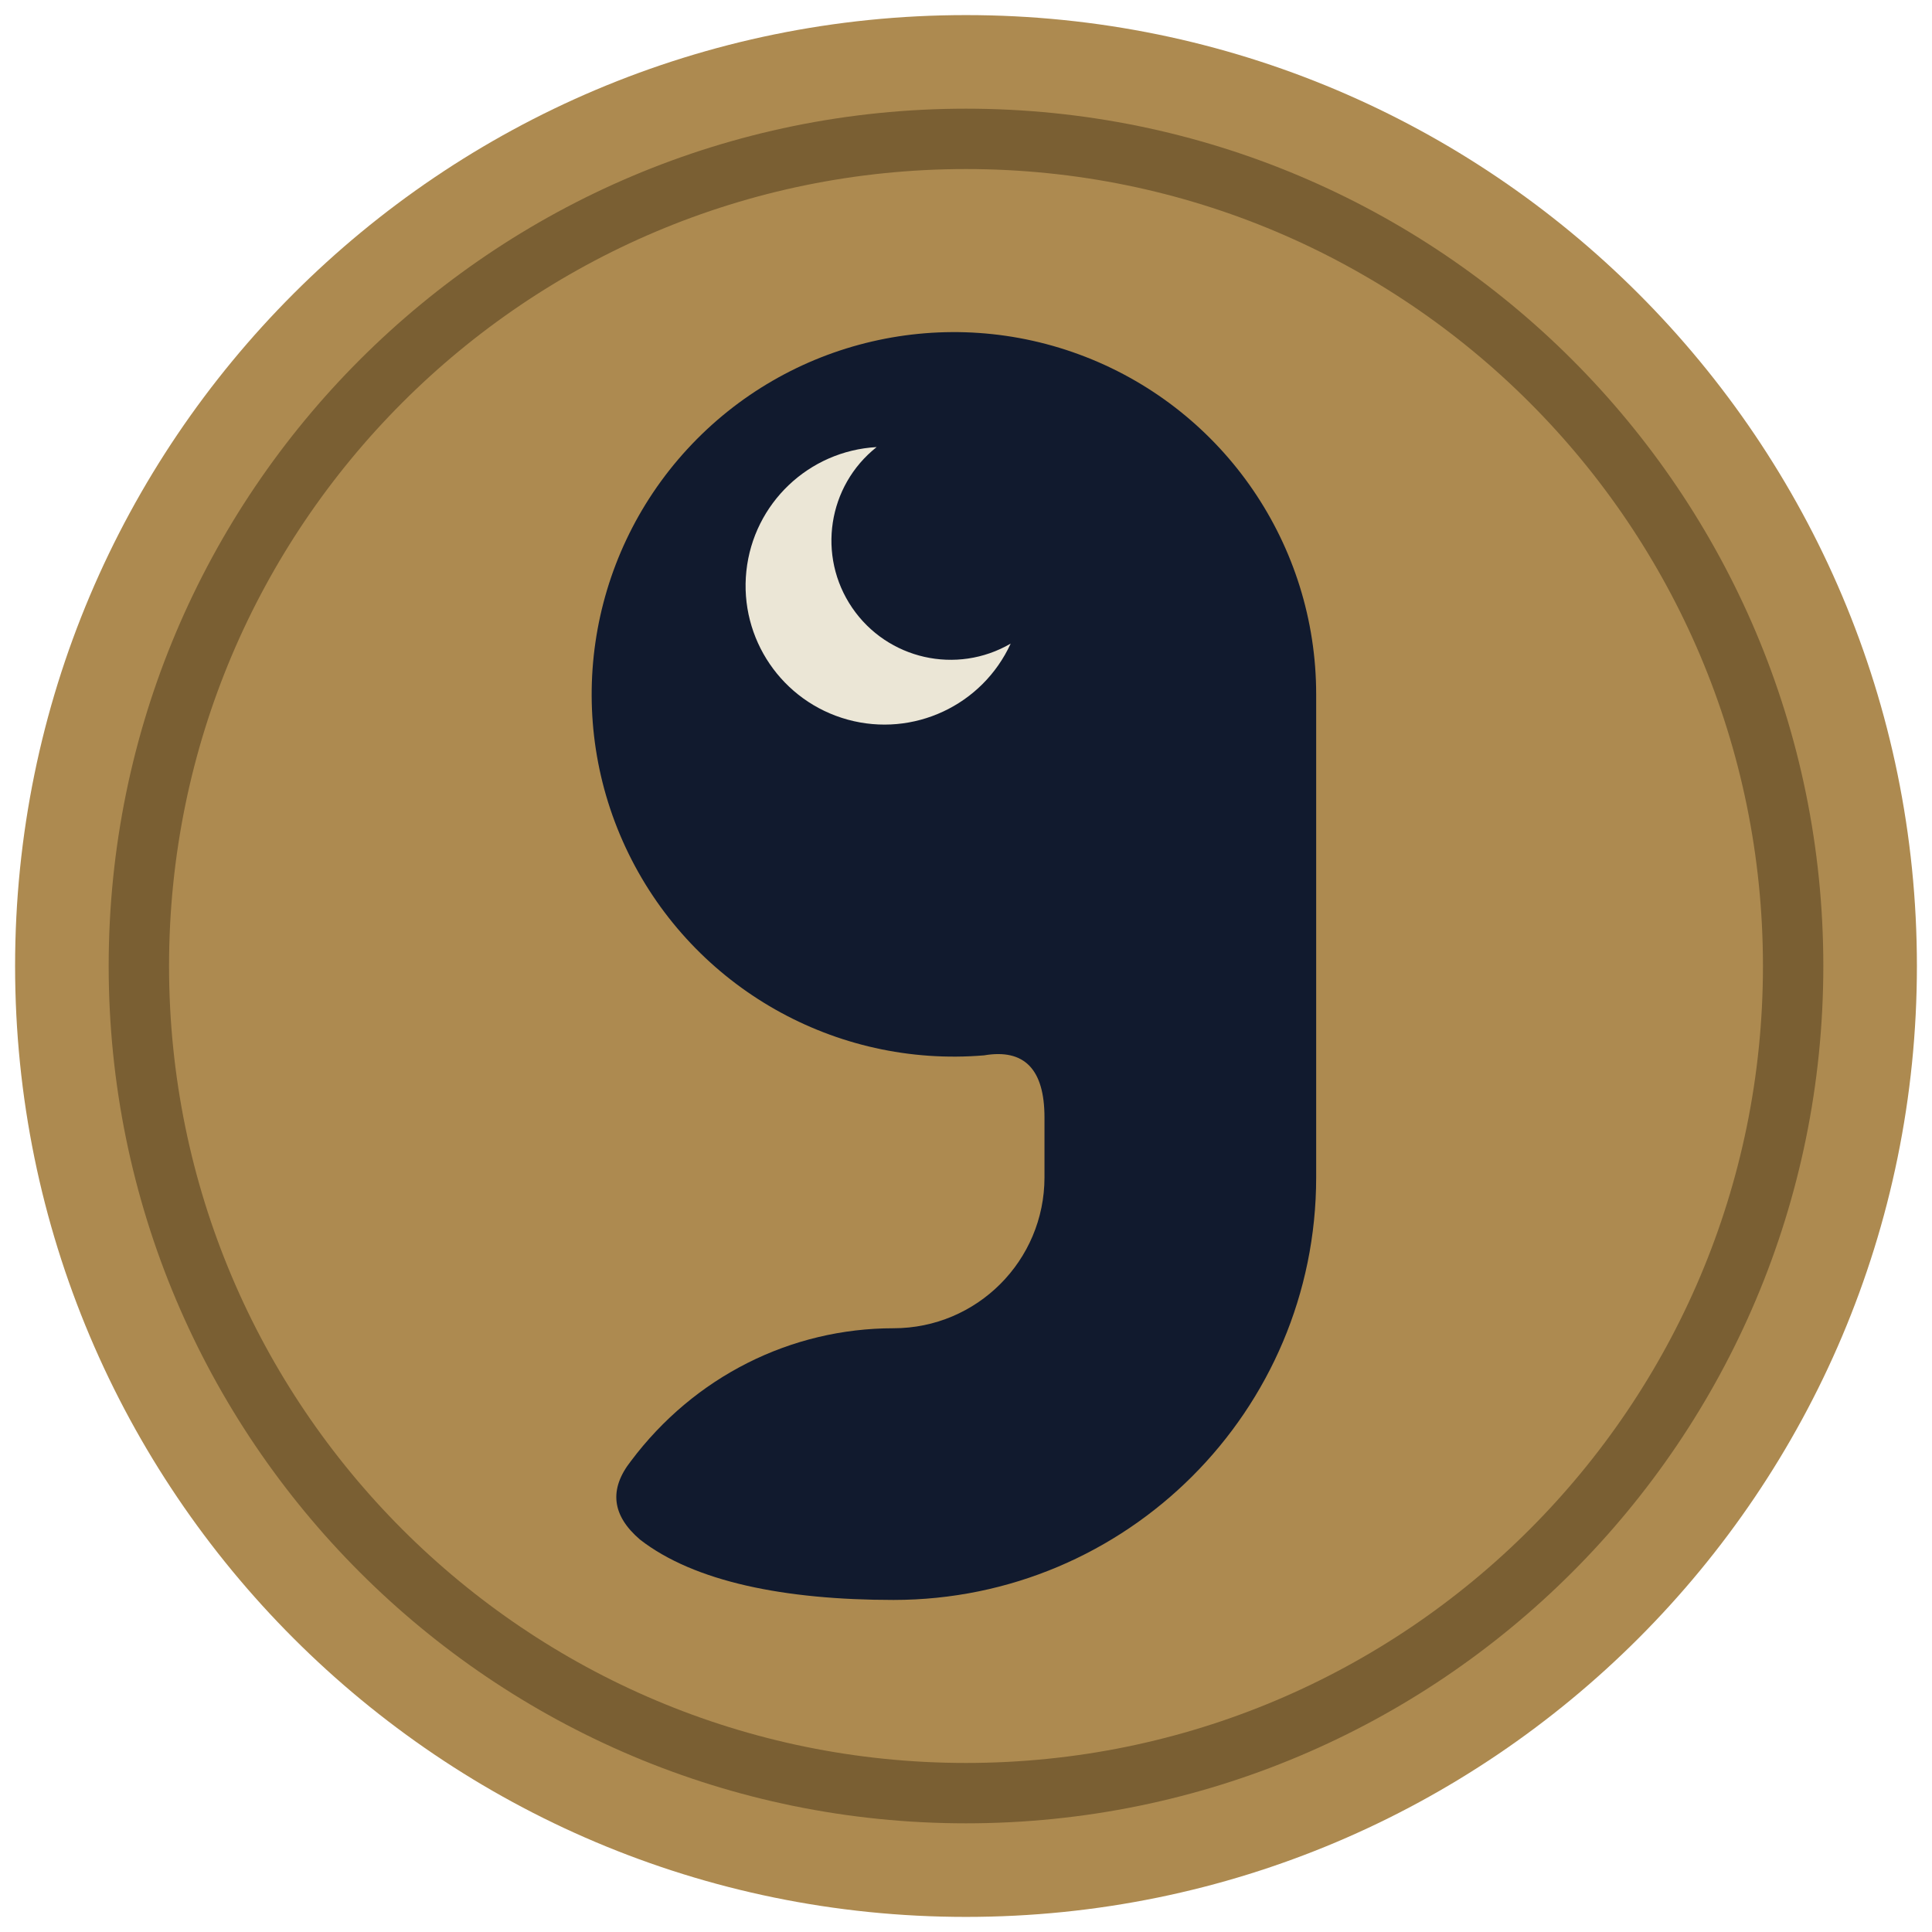
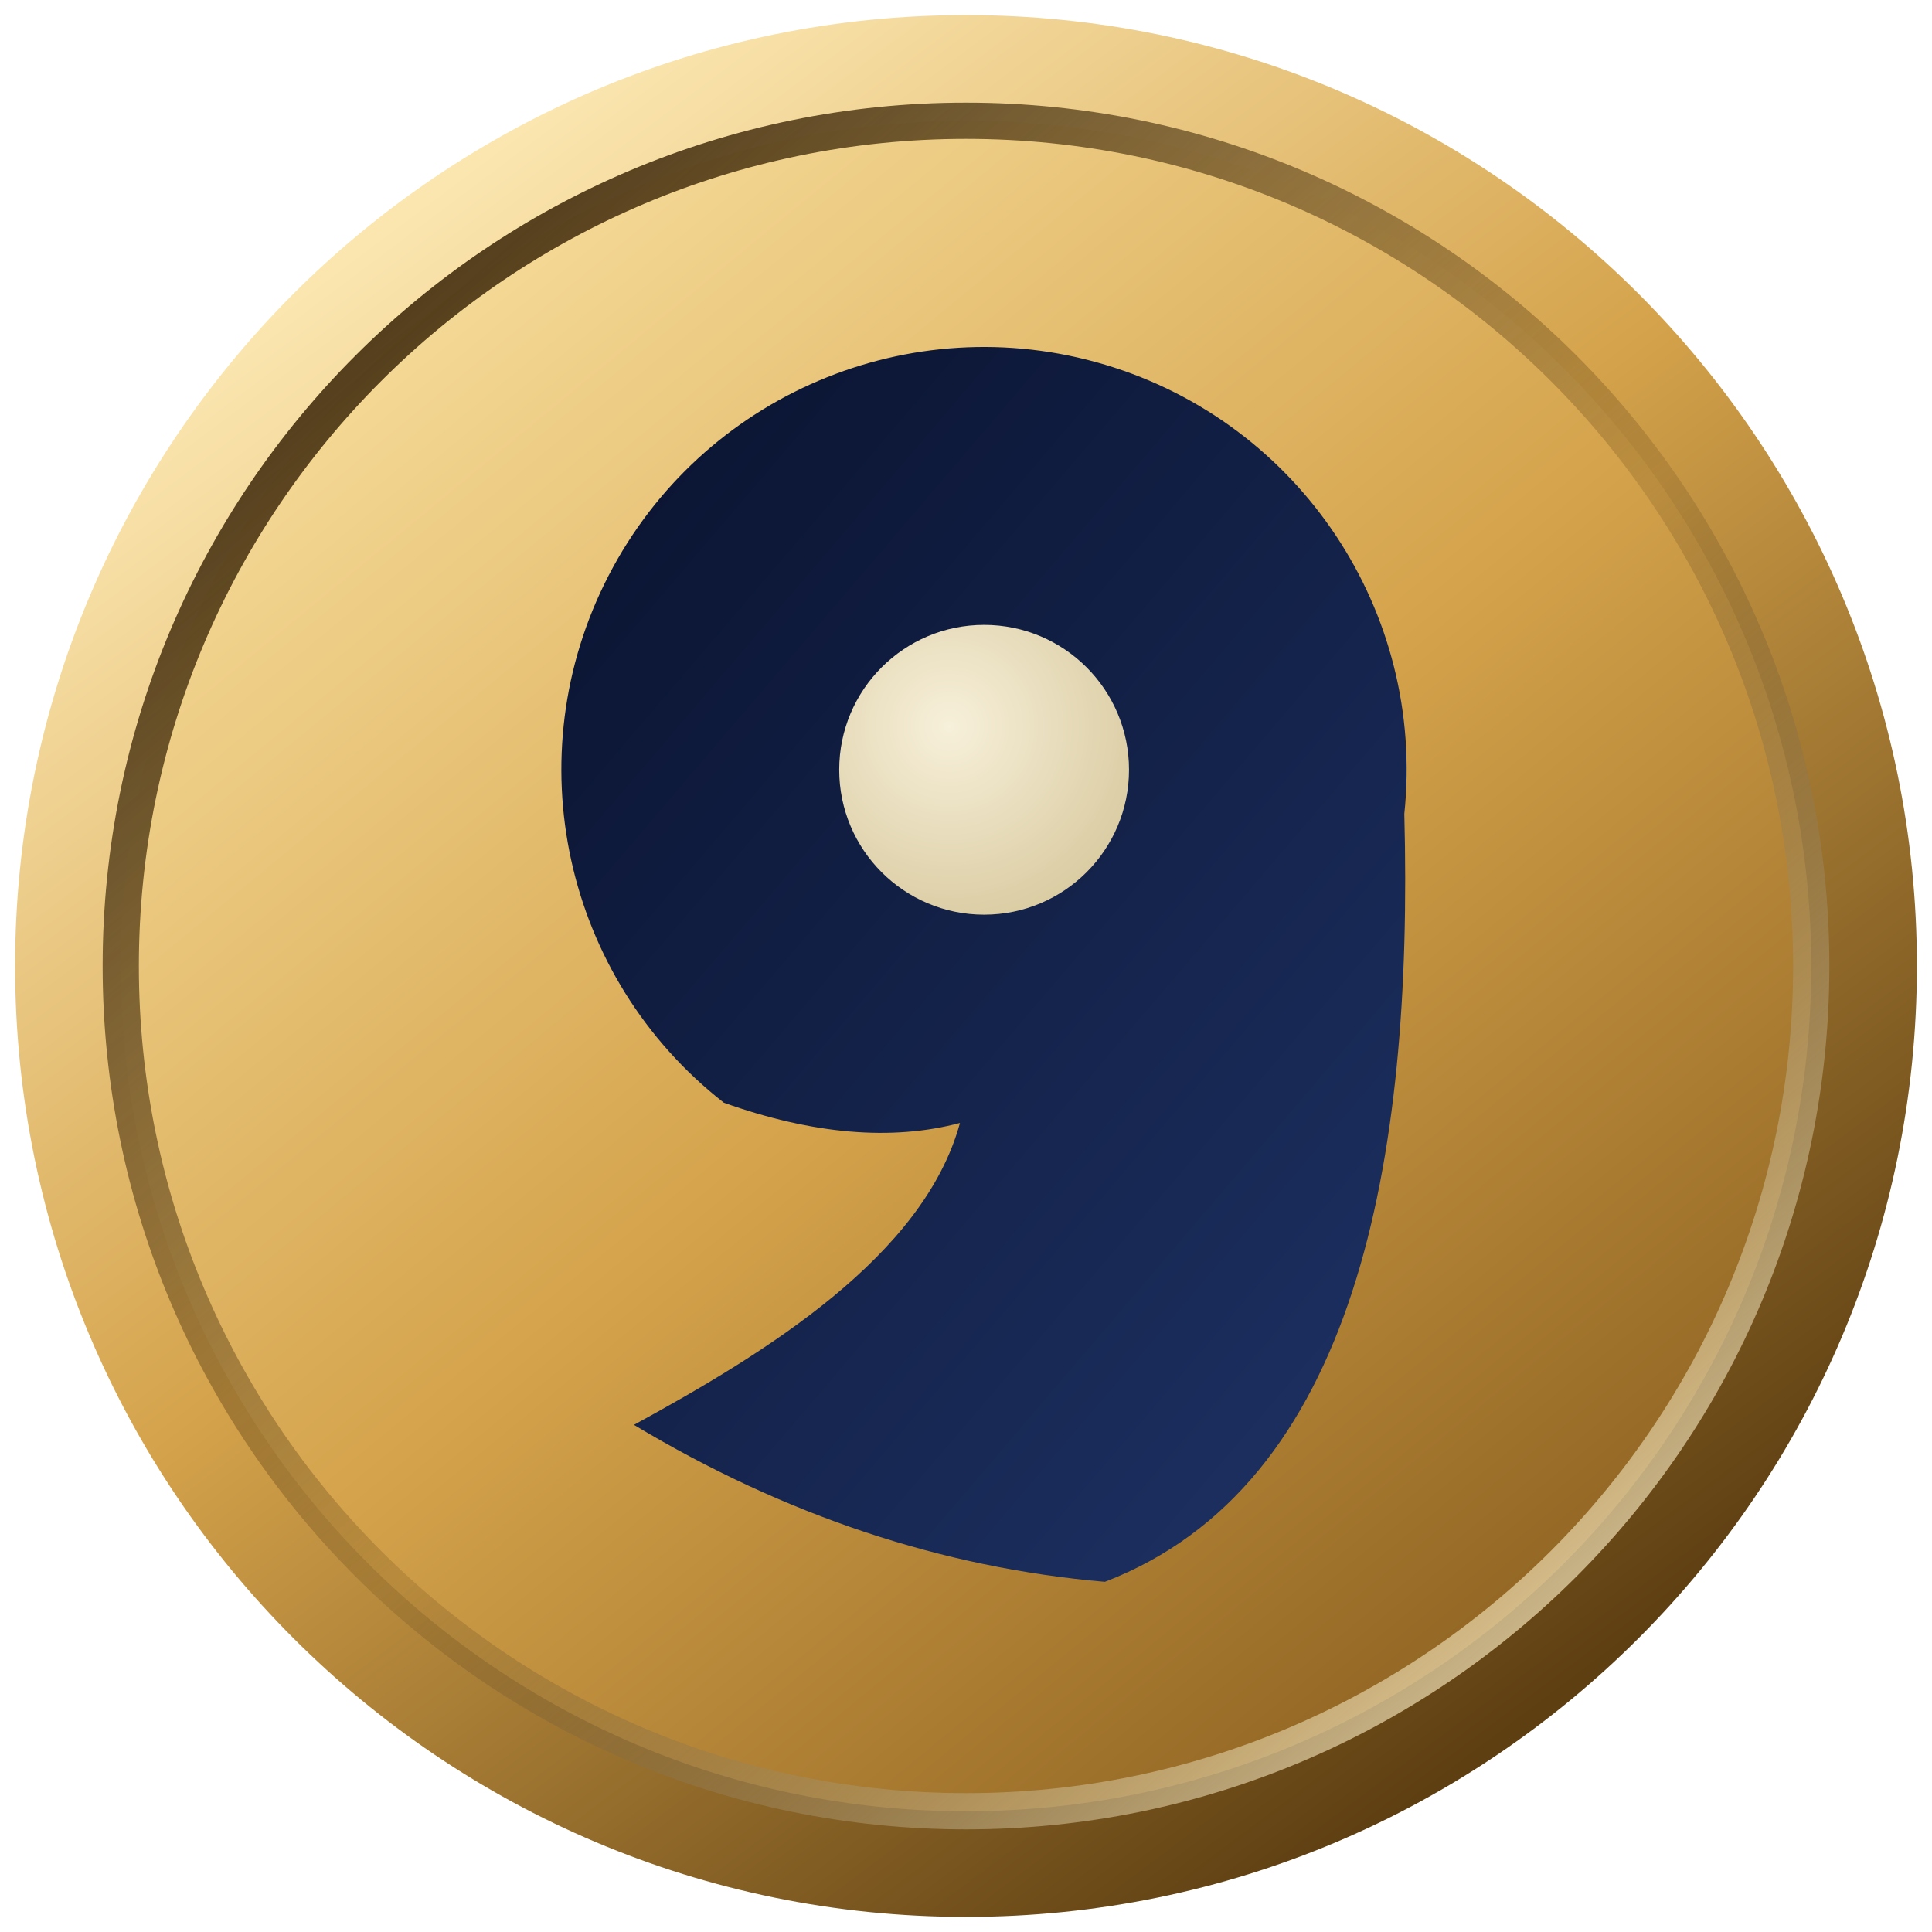
<svg xmlns="http://www.w3.org/2000/svg" viewBox="0 0 64 64">
-   <circle cx="32" cy="32" r="31.5" fill="#ad8a50" />
-   <circle cx="32" cy="32" r="27.4" fill="none" stroke="#7a5f33" stroke-width="2" />
+   <defs>
+     <linearGradient id="cn-face" x1="0.15" y1="0.1" x2="0.85" y2="0.95">
+       <stop offset="0" stop-color="#f6dc9a" />
+       <stop offset="0.5" stop-color="#d4a24a" />
+       <stop offset="1" stop-color="#8a5f1f" />
+     </linearGradient>
+     <linearGradient id="cn-bevel" x1="0.2" y1="0.1" x2="0.8" y2="0.9">
+       <stop offset="0" stop-color="#fbe6b0" />
+       <stop offset="0.45" stop-color="#d4a24a" />
+       <stop offset="1" stop-color="#5e3f12" />
+     </linearGradient>
+     <linearGradient id="cn-seam" x1="0.15" y1="0.1" x2="0.85" y2="0.9">
+       <stop offset="0" stop-color="#3d2708" stop-opacity="0.9" />
+       <stop offset="0.55" stop-color="#3d2708" stop-opacity="0.15" />
+       <stop offset="1" stop-color="#fff0c4" stop-opacity="0.7" />
+     </linearGradient>
+     <linearGradient id="cn-night" x1="0.1" y1="0" x2="0.9" y2="1">
+       <stop offset="0" stop-color="#0a1330" />
+       <stop offset="1" stop-color="#1d3163" />
+     </linearGradient>
+     <radialGradient id="cn-moon" cx="0.38" cy="0.35" r="0.75">
+       <stop offset="0" stop-color="#f7f0da" />
+       <stop offset="1" stop-color="#d8c99e" />
+     </radialGradient>
+     <clipPath id="cn-key">
+       <path d="M31.2 37.2Q27.8 38.1 23.38 36.53A14 14 0 1 1 45.92 26.96C46.22 38.46 44.32 49.2 36 52.4Q27.9 51.7 20.4 47.2C24.8 44.8 30 41.6 31.2 37.2Z" />
+     </clipPath>
+   </defs>
+   <circle cx="32" cy="32" r="31.5" fill="url(#cn-bevel)" />
+   <circle cx="32" cy="32" r="28" fill="url(#cn-face)" />
+   <circle cx="32" cy="32" r="28" fill="none" stroke="url(#cn-seam)" stroke-width="1.2" />
  <g transform="translate(0.6 0)">
-     <path d="M43 23L43 39A14 14 0 0 1 29 53C25.4 53 22.4 52.4 20.6 51Q19.2 49.8 20.3 48.4C22.4 45.6 25.6 44 29 44A5 5 0 0 0 34 39L34 37.02Q34 34.62 32 34.96A12 12 0 1 1 43 23Z" fill="#111a2e" />
-     <path d="M28.44 14.81A4.6 4.6 0 1 0 32.88 21.32A3.95 3.95 0 0 1 28.44 14.81Z" fill="#ebe6d6" />
+     <path d="M31.2 37.2Q27.8 38.1 23.38 36.53A14 14 0 1 1 45.92 26.96C46.22 38.46 44.32 49.2 36 52.4Q27.9 51.7 20.4 47.2C24.8 44.8 30 41.6 31.2 37.2Z" fill="url(#cn-night)" />
+     <circle cx="32" cy="25.5" r="4.8" fill="url(#cn-moon)" />
  </g>
</svg>
